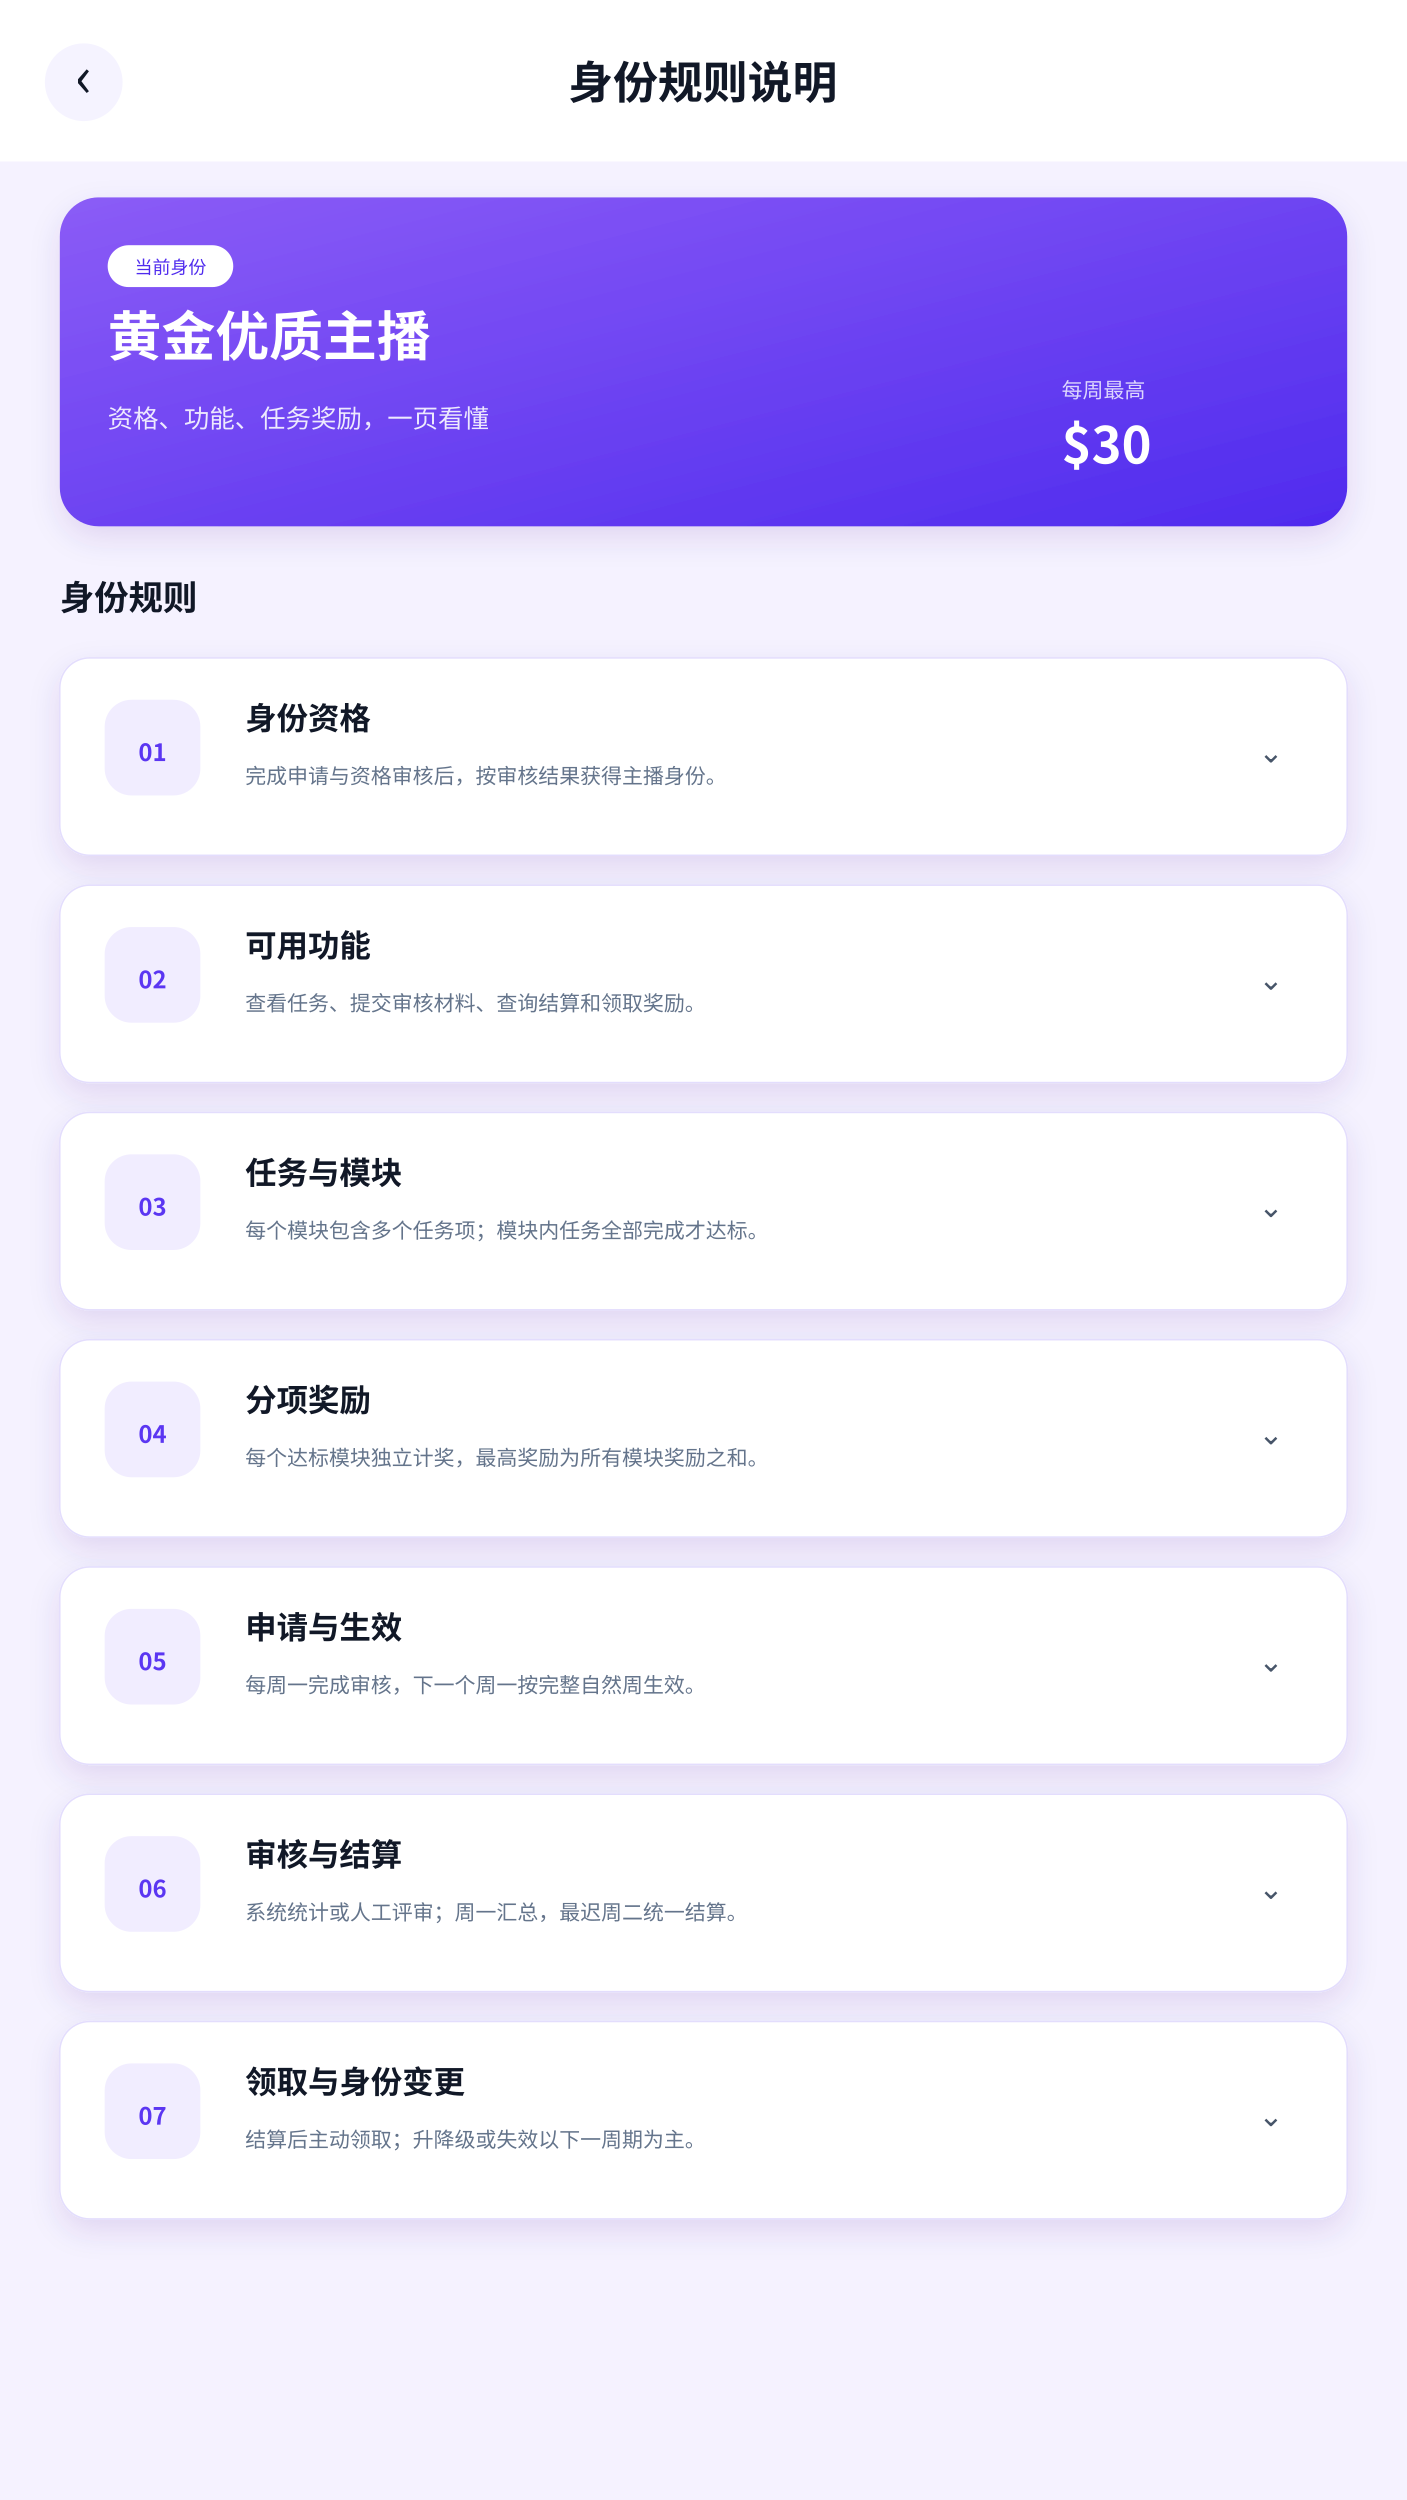
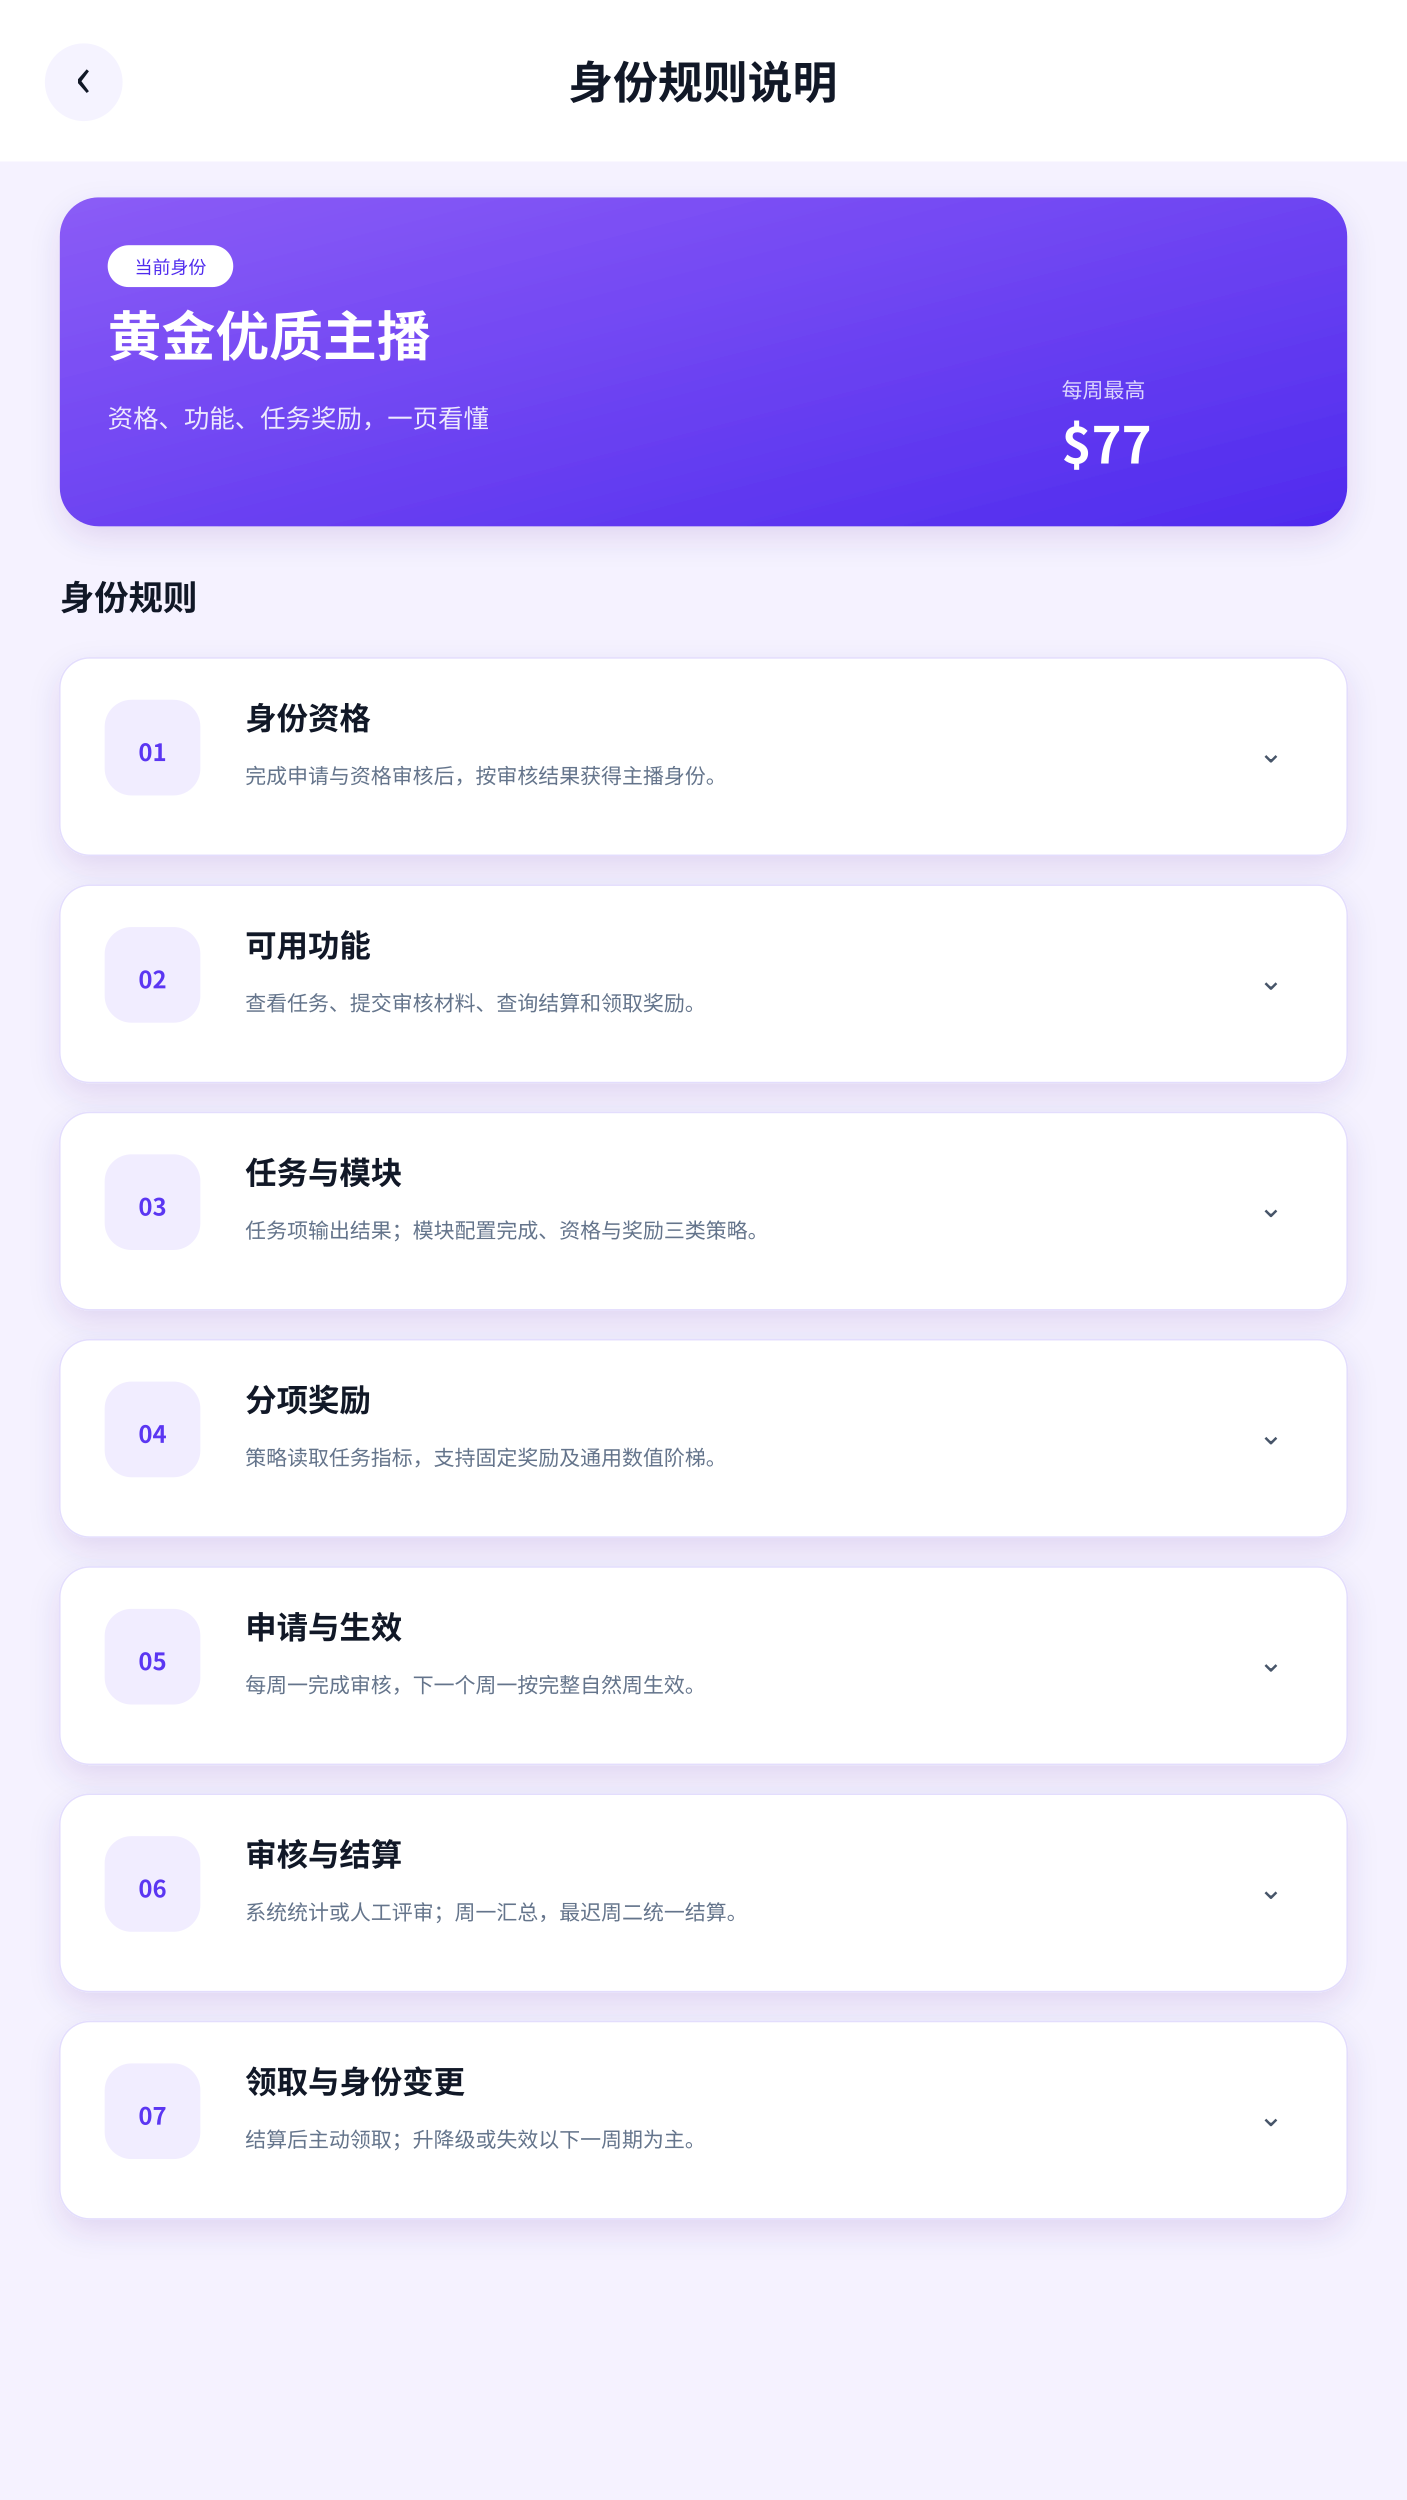
<svg xmlns="http://www.w3.org/2000/svg" width="941" height="1672" viewBox="0 0 941 1672">
  <defs>
    <linearGradient id="purpleGradient" x1="0" y1="0" x2="1" y2="1">
      <stop offset="0" stop-color="#8B5CF6" />
      <stop offset="1" stop-color="#4F2BEE" />
    </linearGradient>
    <linearGradient id="softPurple" x1="0" y1="0" x2="1" y2="1">
      <stop offset="0" stop-color="#F5F1FF" />
      <stop offset="1" stop-color="#E9E2FF" />
    </linearGradient>
    <filter id="softShadow" x="-20%" y="-20%" width="140%" height="160%">
      <feDropShadow dx="0" dy="8" stdDeviation="10" flood-color="#4C1D95" flood-opacity="0.12" />
    </filter>
  </defs>
  <style>text{font-family:"Microsoft YaHei","PingFang SC","Noto Sans CJK SC",Arial,sans-serif}.shadow{filter:url(#softShadow)}</style>
  <rect x="0" y="0" width="941" height="1672" rx="0" fill="#F5F2FF" stroke="none" stroke-width="1" />
  <rect x="0" y="0" width="941" height="108" rx="0" fill="#FFFFFF" stroke="none" stroke-width="1" />
  <circle cx="56" cy="55" r="26" fill="#F5F3FF" stroke="none" stroke-width="1" />
  <text x="56" y="65" font-size="38" fill="#111827" font-weight="500" text-anchor="middle">‹</text>
  <text x="470" y="66" font-size="30" fill="#111827" font-weight="700" text-anchor="middle">身份规则说明</text>
  <rect x="40" y="132" width="861" height="220" rx="26" fill="url(#purpleGradient)" filter="url(#softShadow)" />
  <rect x="72" y="164" width="84" height="28" rx="14" fill="#FFFFFF" stroke="none" stroke-width="1" />
  <text x="114" y="183" font-size="12" fill="#4F2BEE" font-weight="500" text-anchor="middle">当前身份</text>
  <text x="72" y="238" font-size="36" fill="#FFFFFF" font-weight="700" text-anchor="start">黄金优质主播</text>
  <text x="72" y="286" font-size="17" fill="#EDE9FE" font-weight="400" text-anchor="start">资格、功能、任务奖励，一页看懂</text>
  <text x="710" y="266" font-size="14" fill="#DDD6FE" font-weight="400" text-anchor="start">每周最高</text>
-   <text x="710" y="310" font-size="34" fill="#FFFFFF" font-weight="700" text-anchor="start">$30</text>
+   <text x="710" y="310" font-size="34" fill="#FFFFFF" font-weight="700" text-anchor="start">$77</text>
  <text x="40" y="408" font-size="23" fill="#111827" font-weight="700" text-anchor="start">身份规则</text>
  <rect x="40" y="440" width="861" height="132" rx="20" fill="#FFFFFF" stroke="#E3DDFD" filter="url(#softShadow)" />
  <rect x="70" y="468" width="64" height="64" rx="18" fill="#F1EDFF" stroke="none" stroke-width="1" />
  <text x="102" y="509" font-size="16" fill="#5B36F2" font-weight="700" text-anchor="middle">01</text>
  <text x="164" y="488" font-size="21" fill="#111827" font-weight="700" text-anchor="start">身份资格</text>
  <text x="164" y="524" font-size="14" fill="#64748B" font-weight="400" text-anchor="start">完成申请与资格审核后，按审核结果获得主播身份。</text>
  <text x="850" y="510" font-size="20" fill="#475569" font-weight="400" text-anchor="middle">⌄</text>
  <rect x="40" y="592" width="861" height="132" rx="20" fill="#FFFFFF" stroke="#E3DDFD" filter="url(#softShadow)" />
  <rect x="70" y="620" width="64" height="64" rx="18" fill="#F1EDFF" stroke="none" stroke-width="1" />
  <text x="102" y="661" font-size="16" fill="#5B36F2" font-weight="700" text-anchor="middle">02</text>
  <text x="164" y="640" font-size="21" fill="#111827" font-weight="700" text-anchor="start">可用功能</text>
  <text x="164" y="676" font-size="14" fill="#64748B" font-weight="400" text-anchor="start">查看任务、提交审核材料、查询结算和领取奖励。</text>
  <text x="850" y="662" font-size="20" fill="#475569" font-weight="400" text-anchor="middle">⌄</text>
  <rect x="40" y="744" width="861" height="132" rx="20" fill="#FFFFFF" stroke="#E3DDFD" filter="url(#softShadow)" />
  <rect x="70" y="772" width="64" height="64" rx="18" fill="#F1EDFF" stroke="none" stroke-width="1" />
  <text x="102" y="813" font-size="16" fill="#5B36F2" font-weight="700" text-anchor="middle">03</text>
  <text x="164" y="792" font-size="21" fill="#111827" font-weight="700" text-anchor="start">任务与模块</text>
-   <text x="164" y="828" font-size="14" fill="#64748B" font-weight="400" text-anchor="start">每个模块包含多个任务项；模块内任务全部完成才达标。</text>
+   <text x="164" y="828" font-size="14" fill="#64748B" font-weight="400" text-anchor="start">任务项输出结果；模块配置完成、资格与奖励三类策略。</text>
  <text x="850" y="814" font-size="20" fill="#475569" font-weight="400" text-anchor="middle">⌄</text>
  <rect x="40" y="896" width="861" height="132" rx="20" fill="#FFFFFF" stroke="#E3DDFD" filter="url(#softShadow)" />
  <rect x="70" y="924" width="64" height="64" rx="18" fill="#F1EDFF" stroke="none" stroke-width="1" />
  <text x="102" y="965" font-size="16" fill="#5B36F2" font-weight="700" text-anchor="middle">04</text>
  <text x="164" y="944" font-size="21" fill="#111827" font-weight="700" text-anchor="start">分项奖励</text>
-   <text x="164" y="980" font-size="14" fill="#64748B" font-weight="400" text-anchor="start">每个达标模块独立计奖，最高奖励为所有模块奖励之和。</text>
+   <text x="164" y="980" font-size="14" fill="#64748B" font-weight="400" text-anchor="start">策略读取任务指标，支持固定奖励及通用数值阶梯。</text>
  <text x="850" y="966" font-size="20" fill="#475569" font-weight="400" text-anchor="middle">⌄</text>
  <rect x="40" y="1048" width="861" height="132" rx="20" fill="#FFFFFF" stroke="#E3DDFD" filter="url(#softShadow)" />
  <rect x="70" y="1076" width="64" height="64" rx="18" fill="#F1EDFF" stroke="none" stroke-width="1" />
  <text x="102" y="1117" font-size="16" fill="#5B36F2" font-weight="700" text-anchor="middle">05</text>
  <text x="164" y="1096" font-size="21" fill="#111827" font-weight="700" text-anchor="start">申请与生效</text>
  <text x="164" y="1132" font-size="14" fill="#64748B" font-weight="400" text-anchor="start">每周一完成审核，下一个周一按完整自然周生效。</text>
  <text x="850" y="1118" font-size="20" fill="#475569" font-weight="400" text-anchor="middle">⌄</text>
  <rect x="40" y="1200" width="861" height="132" rx="20" fill="#FFFFFF" stroke="#E3DDFD" filter="url(#softShadow)" />
  <rect x="70" y="1228" width="64" height="64" rx="18" fill="#F1EDFF" stroke="none" stroke-width="1" />
  <text x="102" y="1269" font-size="16" fill="#5B36F2" font-weight="700" text-anchor="middle">06</text>
  <text x="164" y="1248" font-size="21" fill="#111827" font-weight="700" text-anchor="start">审核与结算</text>
  <text x="164" y="1284" font-size="14" fill="#64748B" font-weight="400" text-anchor="start">系统统计或人工评审；周一汇总，最迟周二统一结算。</text>
  <text x="850" y="1270" font-size="20" fill="#475569" font-weight="400" text-anchor="middle">⌄</text>
  <rect x="40" y="1352" width="861" height="132" rx="20" fill="#FFFFFF" stroke="#E3DDFD" filter="url(#softShadow)" />
  <rect x="70" y="1380" width="64" height="64" rx="18" fill="#F1EDFF" stroke="none" stroke-width="1" />
  <text x="102" y="1421" font-size="16" fill="#5B36F2" font-weight="700" text-anchor="middle">07</text>
  <text x="164" y="1400" font-size="21" fill="#111827" font-weight="700" text-anchor="start">领取与身份变更</text>
  <text x="164" y="1436" font-size="14" fill="#64748B" font-weight="400" text-anchor="start">结算后主动领取；升降级或失效以下一周期为主。</text>
  <text x="850" y="1422" font-size="20" fill="#475569" font-weight="400" text-anchor="middle">⌄</text>
</svg>
